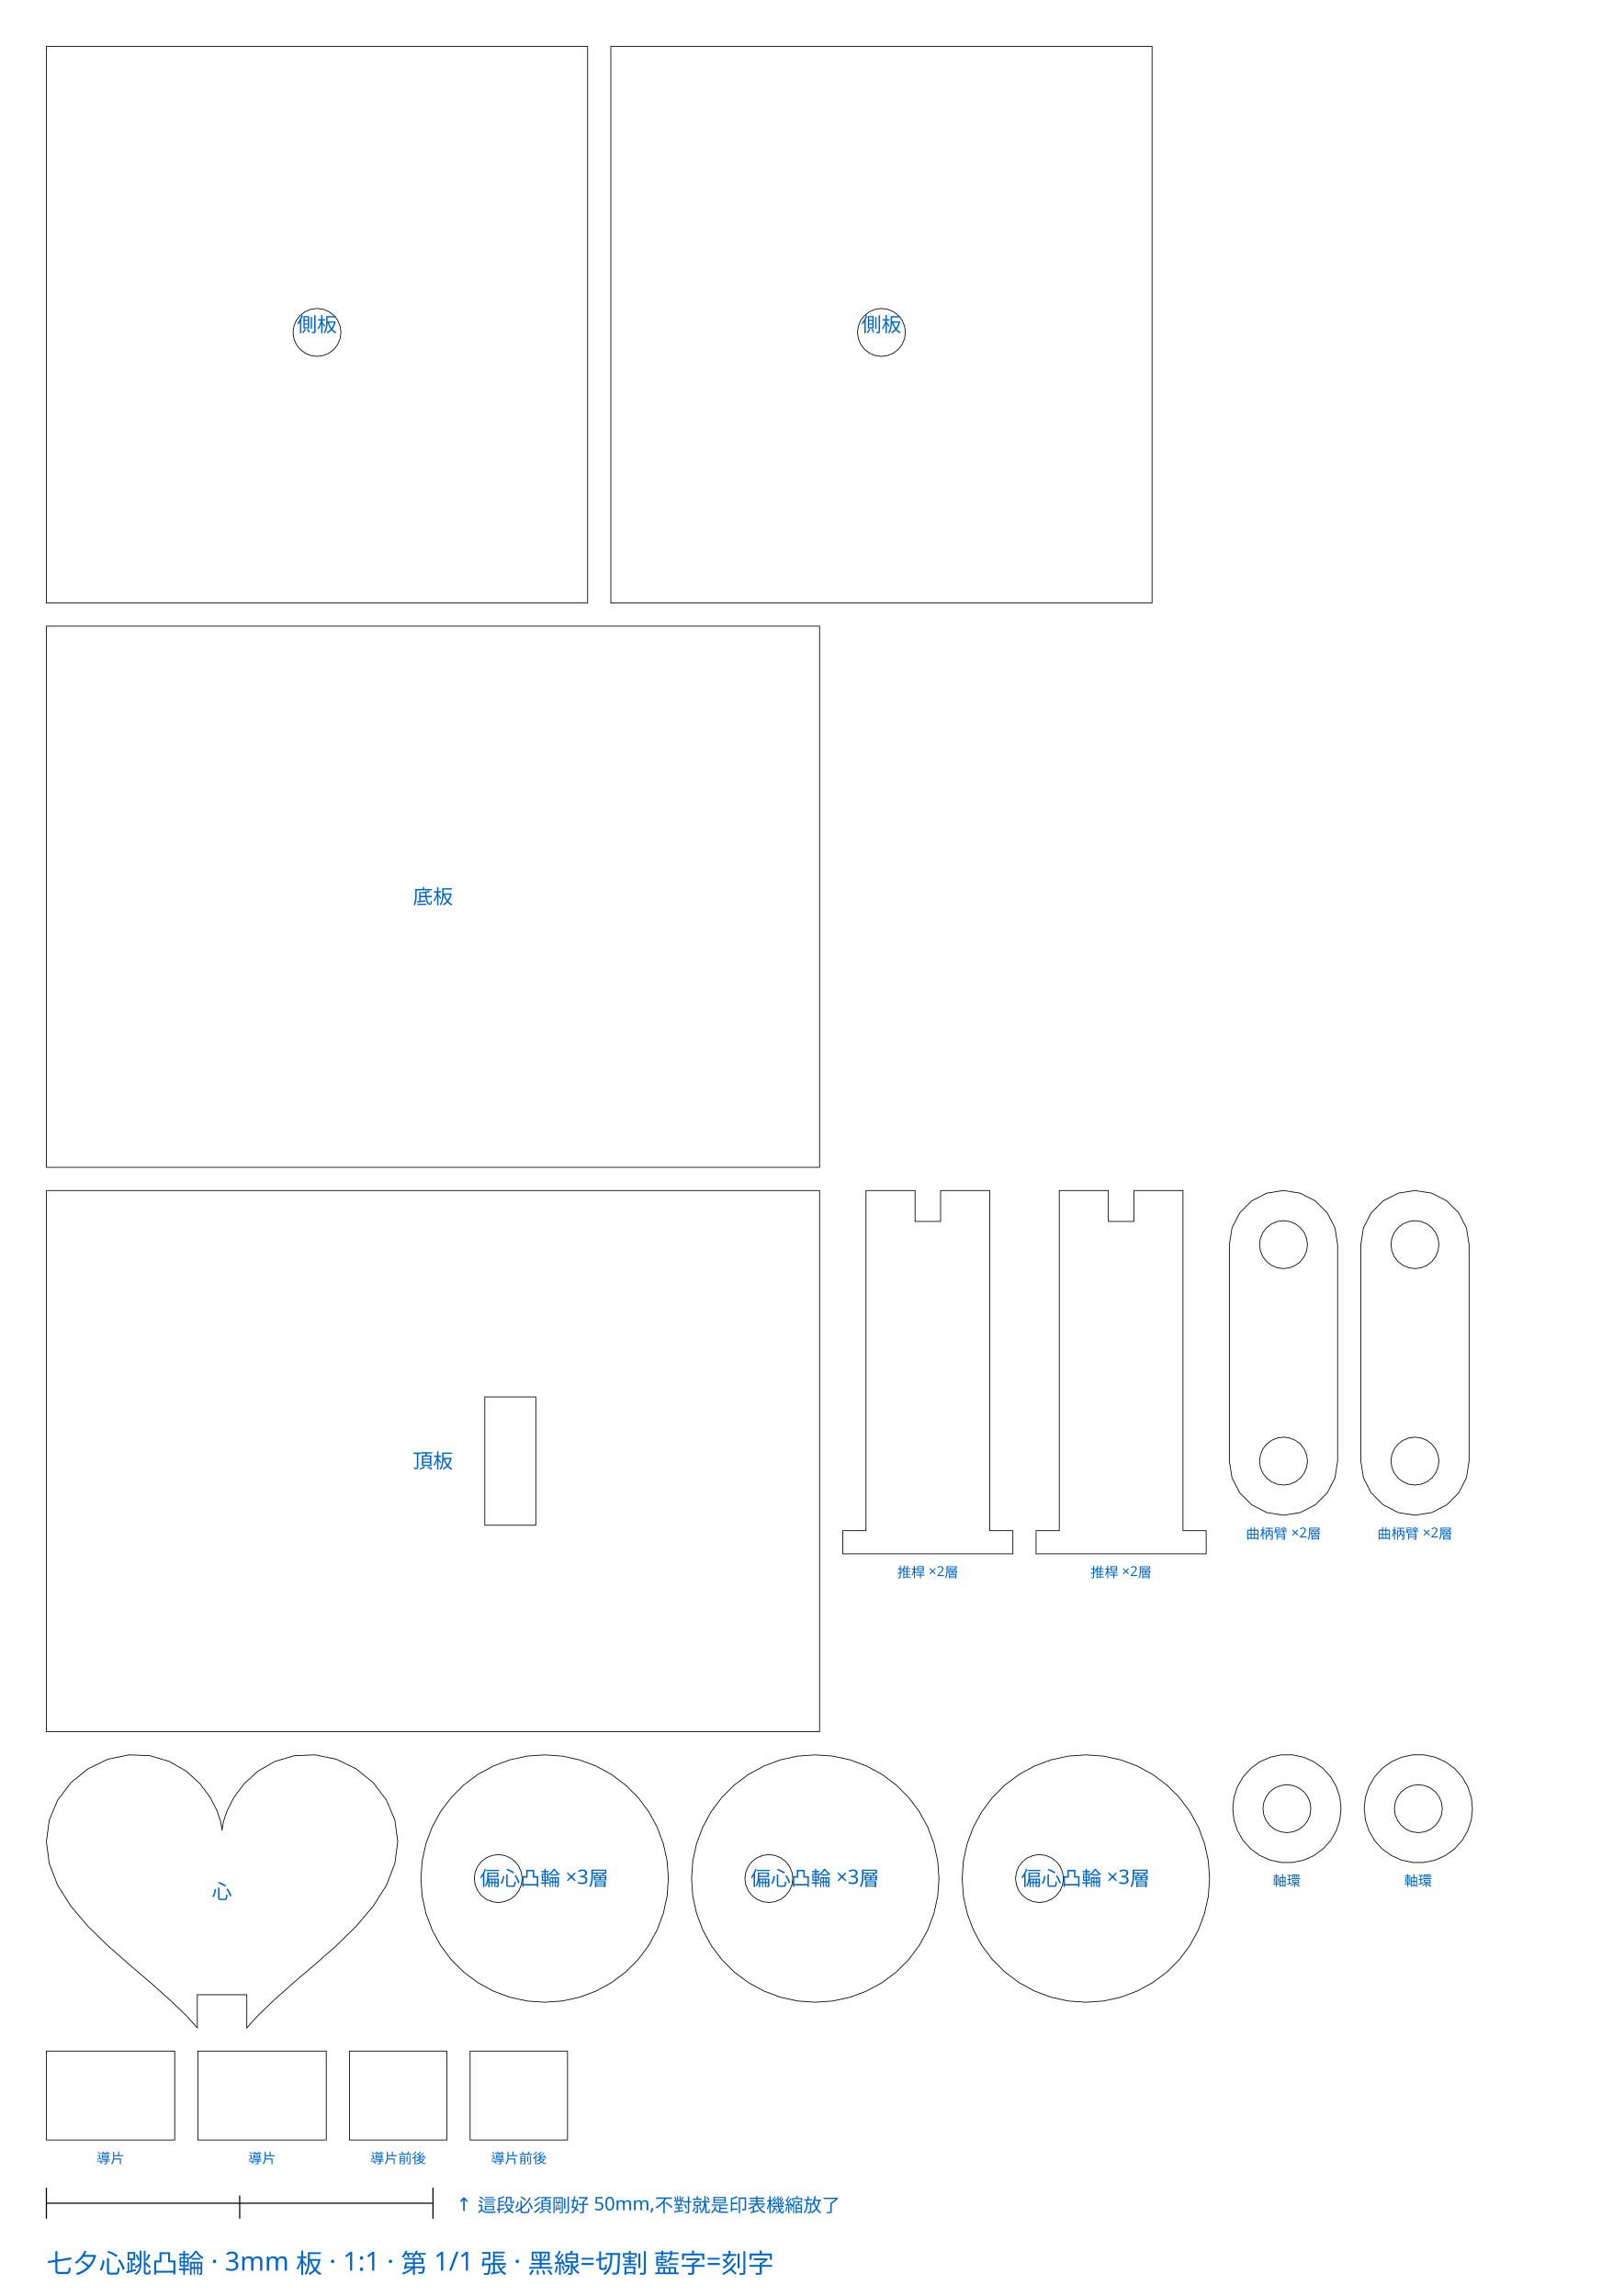
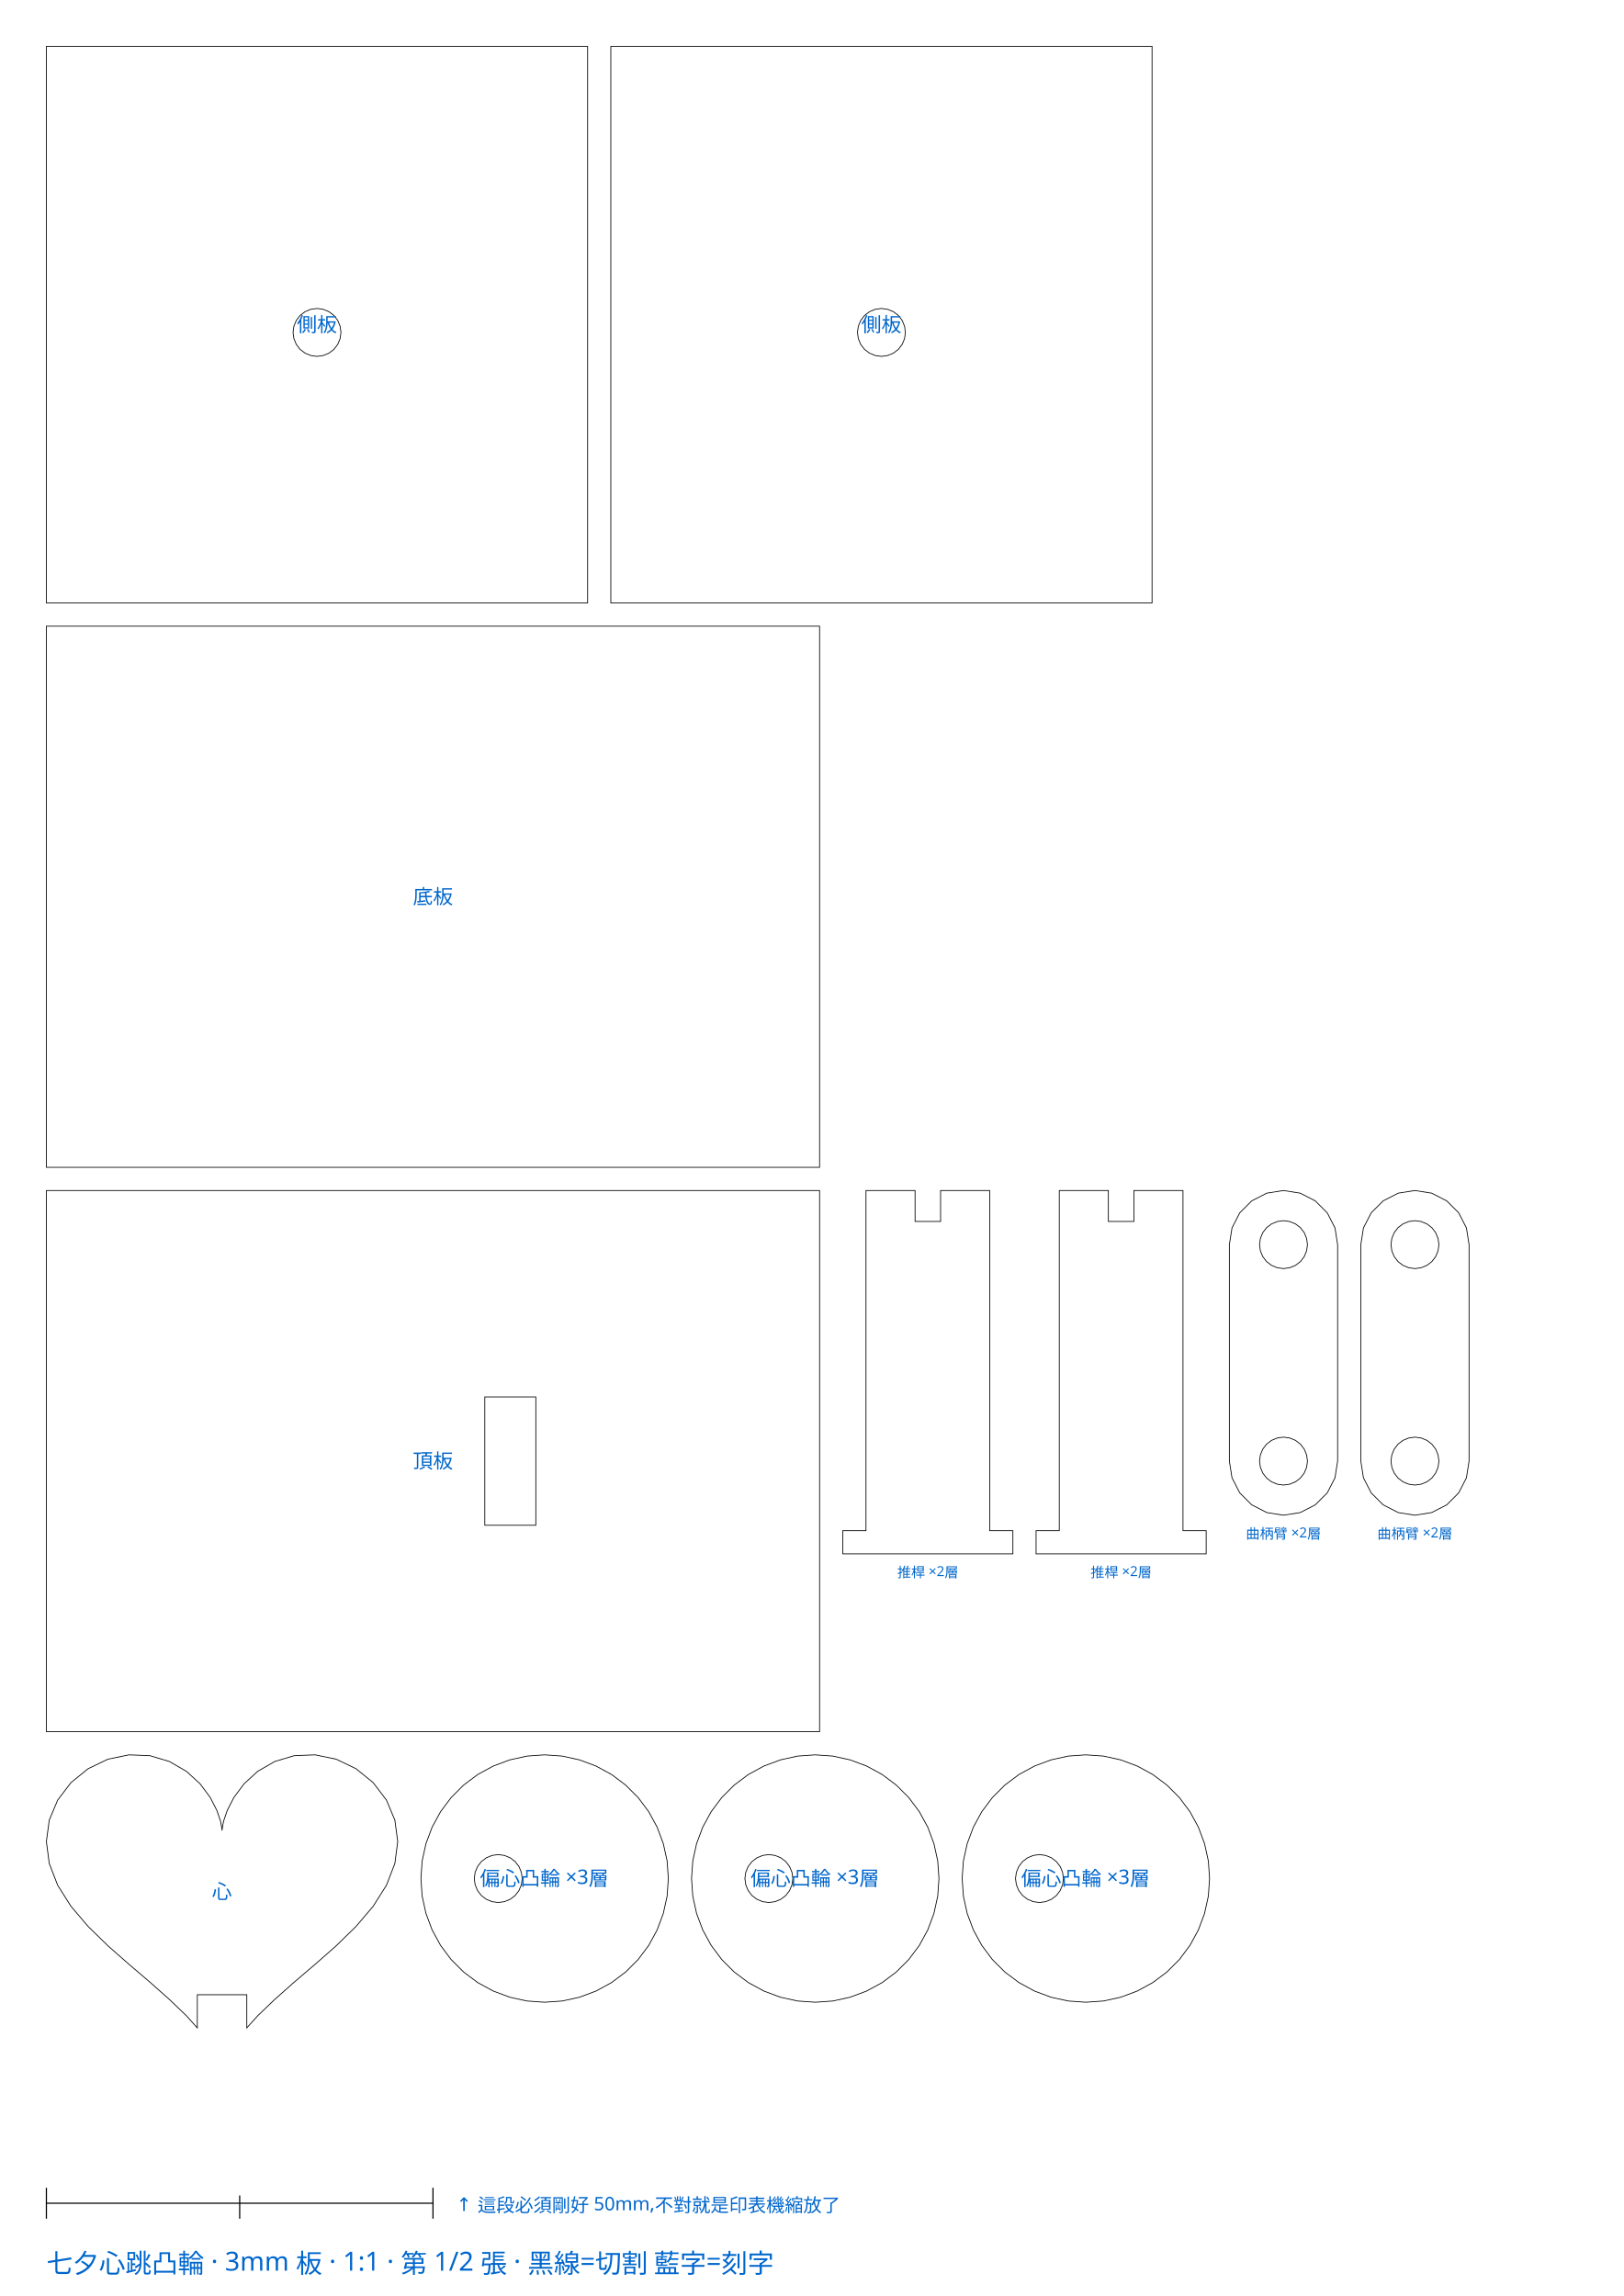
<svg xmlns="http://www.w3.org/2000/svg" width="210mm" height="297mm" viewBox="0 0 210 297">
  <style>
    polygon{fill:none;stroke:#000;stroke-width:.1}
    .lb{fill:#06c;font:2.6px "Noto Sans TC",sans-serif;text-anchor:middle;dominant-baseline:middle}
    .hd{fill:#06c;font:3.4px sans-serif}
  </style>
  <g stroke="#000" stroke-width=".15" fill="none">
    <path d="M6,285 h50 M6,283 v4 M31,284 v3 M56,283 v4" />
  </g>
  <text class="hd" style="font-size:2.4px" x="59" y="286">↑ 這段必須剛好 50mm,不對就是印表機縮放了</text>
-   <text class="hd" x="6" y="294">七夕心跳凸輪 · 3mm 板 · 1:1 · 第 1/1 張 · 黑線=切割 藍字=刻字</text>
+   <text class="hd" x="6" y="294">七夕心跳凸輪 · 3mm 板 · 1:1 · 第 1/2 張 · 黑線=切割 藍字=刻字</text>
  <g>
    <polygon points="6.00,78.00 76.00,78.00 76.00,6.00 6.00,6.00" />
    <polygon points="43.99,43.80 43.68,44.55 43.19,45.19 42.55,45.68 41.80,45.99 41.00,46.10 40.20,45.99 39.45,45.68 38.81,45.19 38.32,44.55 38.01,43.80 37.90,43.00 38.01,42.20 38.32,41.45 38.81,40.81 39.45,40.32 40.20,40.01 41.00,39.90 41.80,40.01 42.55,40.32 43.19,40.81 43.68,41.45 43.99,42.20 44.10,43.00" />
    <text class="lb" style="font-size:2.6px" x="41.0" y="42.0">側板</text>
  </g>
  <g>
    <polygon points="79.00,78.00 149.00,78.00 149.00,6.00 79.00,6.00" />
    <polygon points="116.99,43.80 116.68,44.55 116.19,45.19 115.55,45.68 114.80,45.99 114.00,46.10 113.20,45.99 112.45,45.68 111.81,45.19 111.32,44.55 111.01,43.80 110.90,43.00 111.01,42.20 111.32,41.45 111.81,40.81 112.45,40.32 113.20,40.01 114.00,39.90 114.80,40.01 115.55,40.32 116.19,40.81 116.68,41.45 116.99,42.20 117.10,43.00" />
    <text class="lb" style="font-size:2.6px" x="114.0" y="42.0">側板</text>
  </g>
  <g>
    <polygon points="6.00,151.00 106.00,151.00 106.00,81.00 6.00,81.00" />
    <text class="lb" style="font-size:2.6px" x="56.0" y="116.0">底板</text>
  </g>
  <g>
    <polygon points="6.00,224.00 106.00,224.00 106.00,154.00 6.00,154.00" />
    <polygon points="62.70,180.70 69.30,180.70 69.30,197.30 62.70,197.30" />
    <text class="lb" style="font-size:2.6px" x="56.0" y="189.0">頂板</text>
  </g>
  <g>
    <polygon points="109.00,201.00 131.00,201.00 131.00,198.00 128.00,198.00 128.00,154.00 121.65,154.00 121.65,158.00 118.35,158.00 118.35,154.00 112.00,154.00 112.00,198.00 109.00,198.00" />
    <text class="lb" style="font-size:1.8px" x="120.0" y="203.4">推桿 ×2層</text>
  </g>
  <g>
    <polygon points="134.00,201.00 156.00,201.00 156.00,198.00 153.00,198.00 153.00,154.00 146.65,154.00 146.65,158.00 143.35,158.00 143.35,154.00 137.00,154.00 137.00,198.00 134.00,198.00" />
    <text class="lb" style="font-size:1.8px" x="145.0" y="203.4">推桿 ×2層</text>
  </g>
  <g>
    <polygon points="173.00,161.00 172.66,158.84 171.66,156.89 170.11,155.34 168.16,154.34 166.00,154.00 163.84,154.34 161.89,155.34 160.34,156.89 159.34,158.84 159.00,161.00 159.00,189.00 159.34,191.16 160.34,193.11 161.89,194.66 163.84,195.66 166.00,196.00 168.16,195.66 170.11,194.66 171.66,193.11 172.66,191.16 173.00,189.00" />
    <polygon points="168.99,161.80 168.68,162.55 168.19,163.19 167.55,163.68 166.80,163.99 166.00,164.10 165.20,163.99 164.45,163.68 163.81,163.19 163.32,162.55 163.01,161.80 162.90,161.00 163.01,160.20 163.32,159.45 163.81,158.81 164.45,158.32 165.20,158.01 166.00,157.90 166.80,158.01 167.55,158.32 168.19,158.81 168.68,159.45 168.99,160.20 169.10,161.00" />
    <polygon points="168.99,189.80 168.68,190.55 168.19,191.19 167.55,191.68 166.80,191.99 166.00,192.10 165.20,191.99 164.45,191.68 163.81,191.19 163.32,190.55 163.01,189.80 162.90,189.00 163.01,188.20 163.32,187.45 163.81,186.81 164.45,186.32 165.20,186.01 166.00,185.90 166.80,186.01 167.55,186.32 168.19,186.81 168.68,187.45 168.99,188.20 169.10,189.00" />
    <text class="lb" style="font-size:1.8px" x="166.0" y="198.4">曲柄臂 ×2層</text>
  </g>
  <g>
    <polygon points="190.00,161.00 189.66,158.84 188.66,156.89 187.11,155.34 185.16,154.34 183.00,154.00 180.84,154.34 178.89,155.34 177.34,156.89 176.34,158.84 176.00,161.00 176.00,189.00 176.34,191.16 177.34,193.11 178.89,194.66 180.84,195.66 183.00,196.00 185.16,195.66 187.11,194.66 188.66,193.11 189.66,191.16 190.00,189.00" />
    <polygon points="185.99,161.80 185.68,162.55 185.19,163.19 184.55,163.68 183.80,163.99 183.00,164.10 182.20,163.99 181.45,163.68 180.81,163.19 180.32,162.55 180.01,161.80 179.90,161.00 180.01,160.20 180.32,159.45 180.81,158.81 181.45,158.32 182.20,158.01 183.00,157.90 183.80,158.01 184.55,158.32 185.19,158.81 185.68,159.45 185.99,160.20 186.10,161.00" />
    <polygon points="185.99,189.80 185.68,190.55 185.19,191.19 184.55,191.68 183.80,191.99 183.00,192.10 182.20,191.99 181.45,191.68 180.81,191.19 180.32,190.55 180.01,189.80 179.90,189.00 180.01,188.20 180.32,187.45 180.81,186.81 181.45,186.32 182.20,186.01 183.00,185.90 183.80,186.01 184.55,186.32 185.19,186.81 185.68,187.45 185.99,188.20 186.10,189.00" />
    <text class="lb" style="font-size:1.8px" x="183.0" y="198.4">曲柄臂 ×2層</text>
  </g>
  <g>
    <polygon points="28.72,236.79 28.75,236.48 28.92,235.57 29.39,234.19 30.25,232.51 31.56,230.75 33.33,229.13 35.53,227.86 38.04,227.11 40.75,227.00 43.48,227.56 46.04,228.79 48.26,230.59 49.98,232.85 51.07,235.44 51.44,238.21 51.07,241.05 49.98,243.87 48.26,246.59 46.04,249.20 43.48,251.70 40.75,254.10 38.04,256.41 35.53,258.64 33.33,260.75 31.92,262.32 31.92,258.03 25.52,258.03 25.52,262.32 24.11,260.75 21.91,258.64 19.40,256.41 16.69,254.10 13.96,251.70 11.40,249.20 9.18,246.59 7.46,243.87 6.37,241.05 6.00,238.21 6.37,235.44 7.46,232.85 9.18,230.59 11.40,228.79 13.96,227.56 16.69,227.00 19.40,227.11 21.91,227.86 24.11,229.13 25.88,230.75 27.19,232.51 28.05,234.19 28.52,235.57 28.69,236.48" />
    <text class="lb" style="font-size:2.6px" x="28.7" y="244.7">心</text>
  </g>
  <g>
    <polygon points="86.44,243.00 86.28,240.72 85.79,238.49 84.99,236.35 83.90,234.35 82.53,232.52 80.92,230.91 79.09,229.54 77.09,228.45 74.95,227.65 72.72,227.16 70.44,227.00 68.16,227.16 65.93,227.65 63.79,228.45 61.79,229.54 59.96,230.91 58.35,232.52 56.98,234.35 55.89,236.35 55.09,238.49 54.60,240.72 54.44,243.00 54.60,245.28 55.09,247.51 55.89,249.65 56.98,251.65 58.35,253.48 59.96,255.09 61.79,256.46 63.79,257.55 65.93,258.35 68.16,258.84 70.44,259.00 72.72,258.84 74.95,258.35 77.09,257.55 79.09,256.46 80.92,255.09 82.53,253.48 83.90,251.65 84.99,249.65 85.79,247.51 86.28,245.28" />
    <polygon points="67.43,243.80 67.12,244.55 66.63,245.19 65.99,245.68 65.24,245.99 64.44,246.10 63.64,245.99 62.89,245.68 62.25,245.19 61.76,244.55 61.45,243.80 61.34,243.00 61.45,242.20 61.76,241.45 62.25,240.81 62.89,240.32 63.64,240.01 64.44,239.90 65.24,240.01 65.99,240.32 66.63,240.81 67.12,241.45 67.43,242.20 67.54,243.00" />
    <text class="lb" style="font-size:2.6px" x="70.4" y="243.0">偏心凸輪 ×3層</text>
  </g>
  <g>
    <polygon points="121.44,243.00 121.28,240.72 120.79,238.49 119.99,236.35 118.90,234.35 117.53,232.52 115.92,230.91 114.09,229.54 112.09,228.45 109.95,227.65 107.72,227.16 105.44,227.00 103.16,227.16 100.93,227.65 98.79,228.45 96.79,229.54 94.96,230.91 93.35,232.52 91.98,234.35 90.89,236.35 90.09,238.49 89.60,240.72 89.44,243.00 89.60,245.28 90.09,247.51 90.89,249.65 91.98,251.65 93.35,253.48 94.96,255.09 96.79,256.46 98.79,257.55 100.93,258.35 103.16,258.84 105.44,259.00 107.72,258.84 109.95,258.35 112.09,257.55 114.09,256.46 115.92,255.09 117.53,253.48 118.90,251.65 119.99,249.65 120.79,247.51 121.28,245.28" />
    <polygon points="102.43,243.80 102.12,244.55 101.63,245.19 100.99,245.68 100.24,245.99 99.44,246.10 98.64,245.99 97.89,245.68 97.25,245.19 96.76,244.55 96.45,243.80 96.34,243.00 96.45,242.20 96.76,241.45 97.25,240.81 97.89,240.32 98.64,240.01 99.44,239.90 100.24,240.01 100.99,240.32 101.63,240.81 102.12,241.45 102.43,242.20 102.54,243.00" />
    <text class="lb" style="font-size:2.6px" x="105.4" y="243.0">偏心凸輪 ×3層</text>
  </g>
  <g>
    <polygon points="156.44,243.00 156.28,240.72 155.79,238.49 154.99,236.35 153.90,234.35 152.53,232.52 150.92,230.91 149.09,229.54 147.09,228.45 144.95,227.65 142.72,227.16 140.44,227.00 138.16,227.16 135.93,227.65 133.79,228.45 131.79,229.54 129.96,230.91 128.35,232.52 126.98,234.35 125.89,236.35 125.09,238.49 124.60,240.72 124.44,243.00 124.60,245.28 125.09,247.51 125.89,249.65 126.98,251.65 128.35,253.48 129.96,255.09 131.79,256.46 133.79,257.55 135.93,258.35 138.16,258.84 140.44,259.00 142.72,258.84 144.95,258.35 147.09,257.55 149.09,256.46 150.92,255.09 152.53,253.48 153.90,251.65 154.99,249.65 155.79,247.51 156.28,245.28" />
    <polygon points="137.43,243.80 137.12,244.55 136.63,245.19 135.99,245.68 135.24,245.99 134.44,246.10 133.64,245.99 132.89,245.68 132.25,245.19 131.76,244.55 131.45,243.80 131.34,243.00 131.45,242.20 131.76,241.45 132.25,240.81 132.89,240.32 133.64,240.01 134.44,239.90 135.24,240.01 135.99,240.32 136.63,240.81 137.12,241.45 137.43,242.20 137.54,243.00" />
    <text class="lb" style="font-size:2.6px" x="140.4" y="243.0">偏心凸輪 ×3層</text>
  </g>
-   <g>
-     <polygon points="173.44,233.96 173.29,232.51 172.83,231.11 172.10,229.85 171.12,228.76 169.94,227.90 168.60,227.30 167.17,227.00 165.71,227.00 164.28,227.30 162.94,227.90 161.76,228.76 160.78,229.85 160.05,231.11 159.59,232.51 159.44,233.96 159.59,235.42 160.05,236.81 160.78,238.08 161.76,239.16 162.94,240.02 164.28,240.62 165.71,240.92 167.17,240.92 168.60,240.62 169.94,240.02 171.12,239.16 172.10,238.08 172.83,236.81 173.29,235.42" />
-     <polygon points="169.43,234.76 169.12,235.51 168.63,236.15 167.99,236.65 167.24,236.96 166.44,237.06 165.64,236.96 164.89,236.65 164.25,236.15 163.76,235.51 163.45,234.76 163.34,233.96 163.45,233.16 163.76,232.41 164.25,231.77 164.89,231.28 165.64,230.97 166.44,230.86 167.24,230.97 167.99,231.28 168.63,231.77 169.12,232.41 169.43,233.16 169.54,233.96" />
-     <text class="lb" style="font-size:1.8px" x="166.4" y="243.3">軸環</text>
-   </g>
-   <g>
-     <polygon points="190.44,233.96 190.29,232.51 189.83,231.11 189.10,229.85 188.12,228.76 186.94,227.90 185.60,227.30 184.17,227.00 182.71,227.00 181.28,227.30 179.94,227.90 178.76,228.76 177.78,229.85 177.05,231.11 176.59,232.51 176.44,233.96 176.59,235.42 177.05,236.81 177.78,238.08 178.76,239.16 179.94,240.02 181.28,240.62 182.71,240.92 184.17,240.92 185.60,240.62 186.94,240.02 188.12,239.16 189.10,238.08 189.83,236.81 190.29,235.42" />
-     <polygon points="186.43,234.76 186.12,235.51 185.63,236.15 184.99,236.65 184.24,236.96 183.44,237.06 182.64,236.96 181.89,236.65 181.25,236.15 180.76,235.51 180.45,234.76 180.34,233.96 180.45,233.16 180.76,232.41 181.25,231.77 181.89,231.28 182.64,230.97 183.44,230.86 184.24,230.97 184.99,231.28 185.63,231.77 186.12,232.41 186.43,233.16 186.54,233.96" />
-     <text class="lb" style="font-size:1.8px" x="183.4" y="243.3">軸環</text>
-   </g>
-   <g>
-     <polygon points="6.00,276.82 22.60,276.82 22.60,265.32 6.00,265.32" />
-     <text class="lb" style="font-size:1.8px" x="14.3" y="279.2">導片</text>
-   </g>
-   <g>
-     <polygon points="25.60,276.82 42.20,276.82 42.20,265.32 25.60,265.32" />
-     <text class="lb" style="font-size:1.8px" x="33.9" y="279.2">導片</text>
-   </g>
-   <g>
-     <polygon points="45.20,276.82 57.80,276.82 57.80,265.32 45.20,265.32" />
-     <text class="lb" style="font-size:1.8px" x="51.5" y="279.2">導片前後</text>
-   </g>
-   <g>
-     <polygon points="60.80,276.82 73.40,276.82 73.40,265.32 60.80,265.32" />
-     <text class="lb" style="font-size:1.8px" x="67.1" y="279.2">導片前後</text>
-   </g>
</svg>
